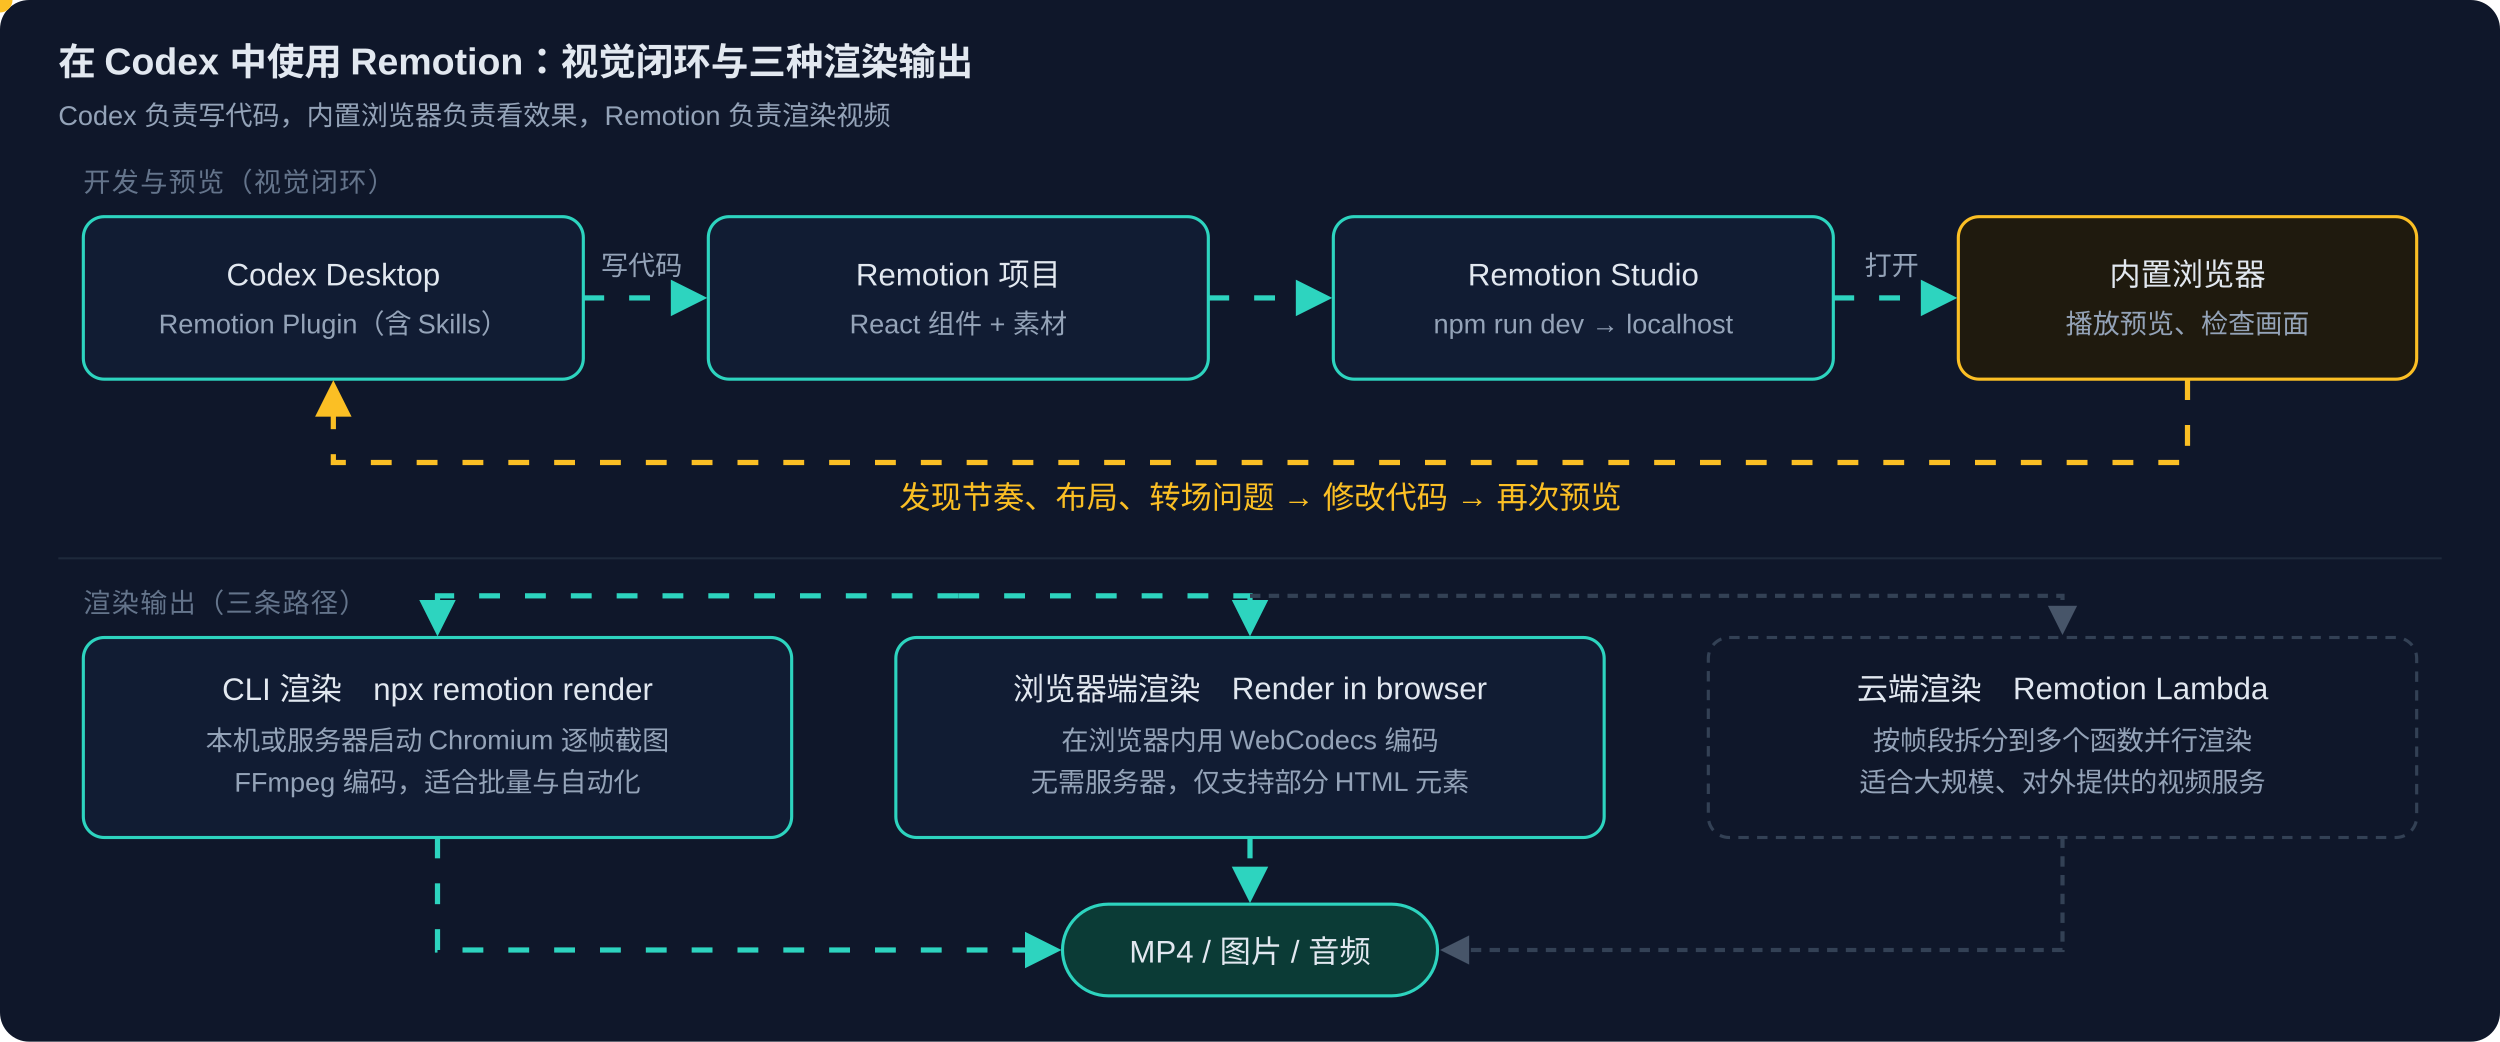
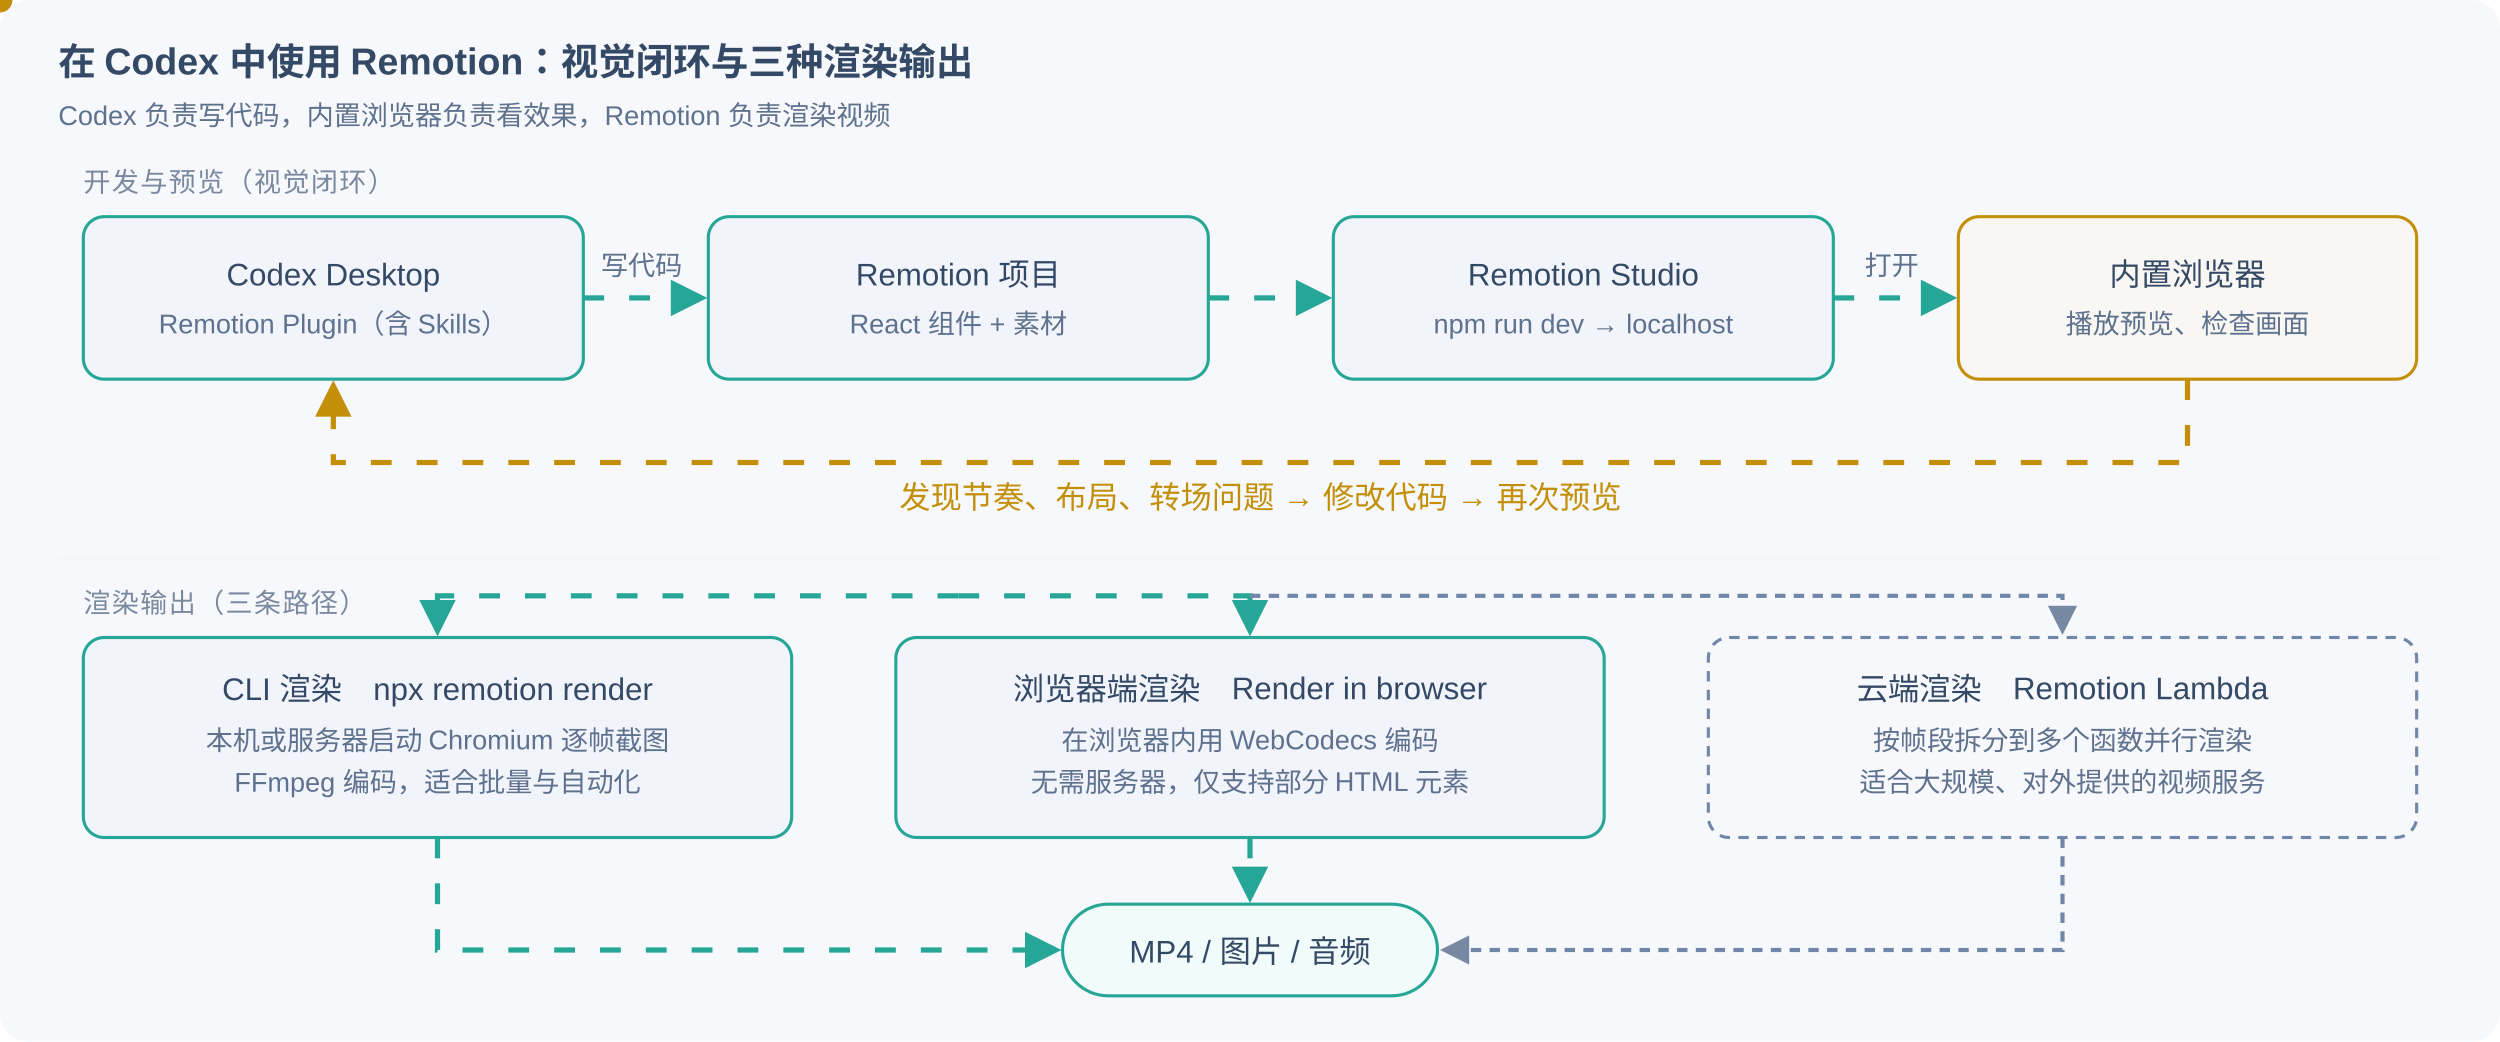
<svg xmlns="http://www.w3.org/2000/svg" viewBox="0 0 1200 500" width="1200" height="500" font-family="-apple-system, 'PingFang SC', 'Helvetica Neue', Arial, sans-serif">
  <style>
-     .t { font-size: 15px; fill: #e2e8f0; }
-     .s { font-size: 13px; fill: #94a3b8; }
-     .h { font-size: 18px; fill: #e2e8f0; font-weight: 600; }
-     .sec { font-size: 13px; fill: #64748b; letter-spacing: .05em; }
-     .box { fill: #111c33; stroke: #2dd4bf; stroke-width: 1.5; }
-     .boxa { fill: #1f1a0e; stroke: #fbbf24; stroke-width: 1.5; }
-     .boxp { fill: #0f172a; stroke: #334155; stroke-width: 1.5; stroke-dasharray: 5 4; }
-     .flow { stroke: #2dd4bf; stroke-width: 2.5; fill: none; stroke-dasharray: 10 12; animation: dash 1.6s linear infinite; }
-     .back { stroke: #fbbf24; stroke-width: 2.5; fill: none; stroke-dasharray: 10 12; animation: dash 1.6s linear infinite; }
-     .plan { stroke: #334155; stroke-width: 2; fill: none; stroke-dasharray: 5 4; }
+     .t { font-size: 15px; fill: #344965; }
+     .s { font-size: 13px; fill: #5e718d; }
+     .h { font-size: 18px; fill: #344965; font-weight: 600; }
+     .sec { font-size: 13px; fill: #7a899f; letter-spacing: .05em; }
+     .box { fill: #f2f4fb; stroke: #26a696; stroke-width: 1.5; }
+     .boxa { fill: #f9f7f3; stroke: #c38f09; stroke-width: 1.5; }
+     .boxp { fill: #f6f8fb; stroke: #7087a9; stroke-width: 1.5; stroke-dasharray: 5 4; }
+     .flow { stroke: #26a696; stroke-width: 2.5; fill: none; stroke-dasharray: 10 12; animation: dash 1.6s linear infinite; }
+     .back { stroke: #c38f09; stroke-width: 2.5; fill: none; stroke-dasharray: 10 12; animation: dash 1.6s linear infinite; }
+     .plan { stroke: #7087a9; stroke-width: 2; fill: none; stroke-dasharray: 5 4; }
    @keyframes dash { to { stroke-dashoffset: -44; } }
    .pulse { animation: pulse 1.6s ease-in-out infinite; }
    @keyframes pulse { 0%,100% { opacity: 1; } 50% { opacity: .35; } }
  </style>
  <defs>
    <marker id="at" viewBox="0 0 10 10" refX="8" refY="5" markerWidth="7" markerHeight="7" orient="auto">
-       <path d="M0,0 L10,5 L0,10 z" fill="#2dd4bf" />
+       <path d="M0,0 L10,5 L0,10 z" fill="#26a696" />
    </marker>
    <marker id="aa" viewBox="0 0 10 10" refX="8" refY="5" markerWidth="7" markerHeight="7" orient="auto">
-       <path d="M0,0 L10,5 L0,10 z" fill="#fbbf24" />
+       <path d="M0,0 L10,5 L0,10 z" fill="#c38f09" />
    </marker>
    <marker id="ag" viewBox="0 0 10 10" refX="8" refY="5" markerWidth="7" markerHeight="7" orient="auto">
-       <path d="M0,0 L10,5 L0,10 z" fill="#475569" />
+       <path d="M0,0 L10,5 L0,10 z" fill="#7688a2" />
    </marker>
  </defs>
-   <rect width="1200" height="500" rx="14" fill="#0f172a" />
+   <rect width="1200" height="500" rx="14" fill="#f6f8fb" />
  <text x="28" y="36" class="h">在 Codex 中使用 Remotion：视觉闭环与三种渲染输出</text>
  <text x="28" y="60" class="s">Codex 负责写代码，内置浏览器负责看效果，Remotion 负责渲染视频</text>
  <text x="40" y="92" class="sec">开发与预览（视觉闭环）</text>
  <rect x="40" y="104" width="240" height="78" rx="10" class="box" />
  <text x="160" y="137" class="t" text-anchor="middle">Codex Desktop</text>
  <text x="160" y="160" class="s" text-anchor="middle">Remotion Plugin（含 Skills）</text>
  <rect x="340" y="104" width="240" height="78" rx="10" class="box" />
  <text x="460" y="137" class="t" text-anchor="middle">Remotion 项目</text>
  <text x="460" y="160" class="s" text-anchor="middle">React 组件 + 素材</text>
  <rect x="640" y="104" width="240" height="78" rx="10" class="box" />
  <text x="760" y="137" class="t" text-anchor="middle">Remotion Studio</text>
  <text x="760" y="160" class="s" text-anchor="middle">npm run dev → localhost</text>
  <rect x="940" y="104" width="220" height="78" rx="10" class="boxa" />
  <text x="1050" y="137" class="t" text-anchor="middle">内置浏览器</text>
  <text x="1050" y="160" class="s" text-anchor="middle">播放预览、检查画面</text>
  <path d="M280,143 L336,143" class="flow" marker-end="url(#at)" />
  <path d="M580,143 L636,143" class="flow" marker-end="url(#at)" />
  <path d="M880,143 L936,143" class="flow" marker-end="url(#at)" />
  <text x="308" y="132" class="s" text-anchor="middle">写代码</text>
  <text x="908" y="132" class="s" text-anchor="middle">打开</text>
  <path d="M1050,182 L1050,222 L160,222 L160,186" class="back" marker-end="url(#aa)" />
-   <circle r="6" fill="#fbbf24">
+   <circle r="6" fill="#c38f09">
    <animateMotion dur="4s" repeatCount="indefinite" path="M1050,182 L1050,222 L160,222 L160,186" />
  </circle>
-   <text x="605" y="244" class="t" text-anchor="middle" style="fill:#fbbf24">发现节奏、布局、转场问题 → 修改代码 → 再次预览</text>
-   <line x1="28" y1="268" x2="1172" y2="268" stroke="#1e293b" />
+   <text x="605" y="244" class="t" text-anchor="middle" style="fill:#c38f09">发现节奏、布局、转场问题 → 修改代码 → 再次预览</text>
+   <line x1="28" y1="268" x2="1172" y2="268" stroke="#f3f5f9" />
  <text x="40" y="294" class="sec">渲染输出（三条路径）</text>
  <rect x="40" y="306" width="340" height="96" rx="10" class="box" />
  <text x="210" y="336" class="t" text-anchor="middle">CLI 渲染　npx remotion render</text>
  <text x="210" y="360" class="s" text-anchor="middle">本机或服务器启动 Chromium 逐帧截图</text>
  <text x="210" y="380" class="s" text-anchor="middle">FFmpeg 编码，适合批量与自动化</text>
  <rect x="430" y="306" width="340" height="96" rx="10" class="box" />
  <text x="600" y="336" class="t" text-anchor="middle">浏览器端渲染　Render in browser</text>
  <text x="600" y="360" class="s" text-anchor="middle">在浏览器内用 WebCodecs 编码</text>
  <text x="600" y="380" class="s" text-anchor="middle">无需服务器，仅支持部分 HTML 元素</text>
  <rect x="820" y="306" width="340" height="96" rx="10" class="boxp" />
  <text x="990" y="336" class="t" text-anchor="middle">云端渲染　Remotion Lambda</text>
  <text x="990" y="360" class="s" text-anchor="middle">按帧段拆分到多个函数并行渲染</text>
  <text x="990" y="380" class="s" text-anchor="middle">适合大规模、对外提供的视频服务</text>
  <path d="M460,286 L210,286 L210,302" class="flow" marker-end="url(#at)" />
  <path d="M460,286 L600,286 L600,302" class="flow" marker-end="url(#at)" />
  <path d="M600,286 L990,286 L990,302" class="plan" marker-end="url(#ag)" />
-   <rect x="510" y="434" width="180" height="44" rx="22" fill="#0b3b36" stroke="#2dd4bf" stroke-width="1.5" class="pulse" />
+   <rect x="510" y="434" width="180" height="44" rx="22" fill="#f1fbfa" stroke="#26a696" stroke-width="1.5" class="pulse" />
  <text x="600" y="462" class="t" text-anchor="middle">MP4 / 图片 / 音频</text>
  <path d="M210,402 L210,456 L506,456" class="flow" marker-end="url(#at)" />
  <path d="M600,402 L600,430" class="flow" marker-end="url(#at)" />
  <path d="M990,402 L990,456 L694,456" class="plan" marker-end="url(#ag)" />
</svg>
